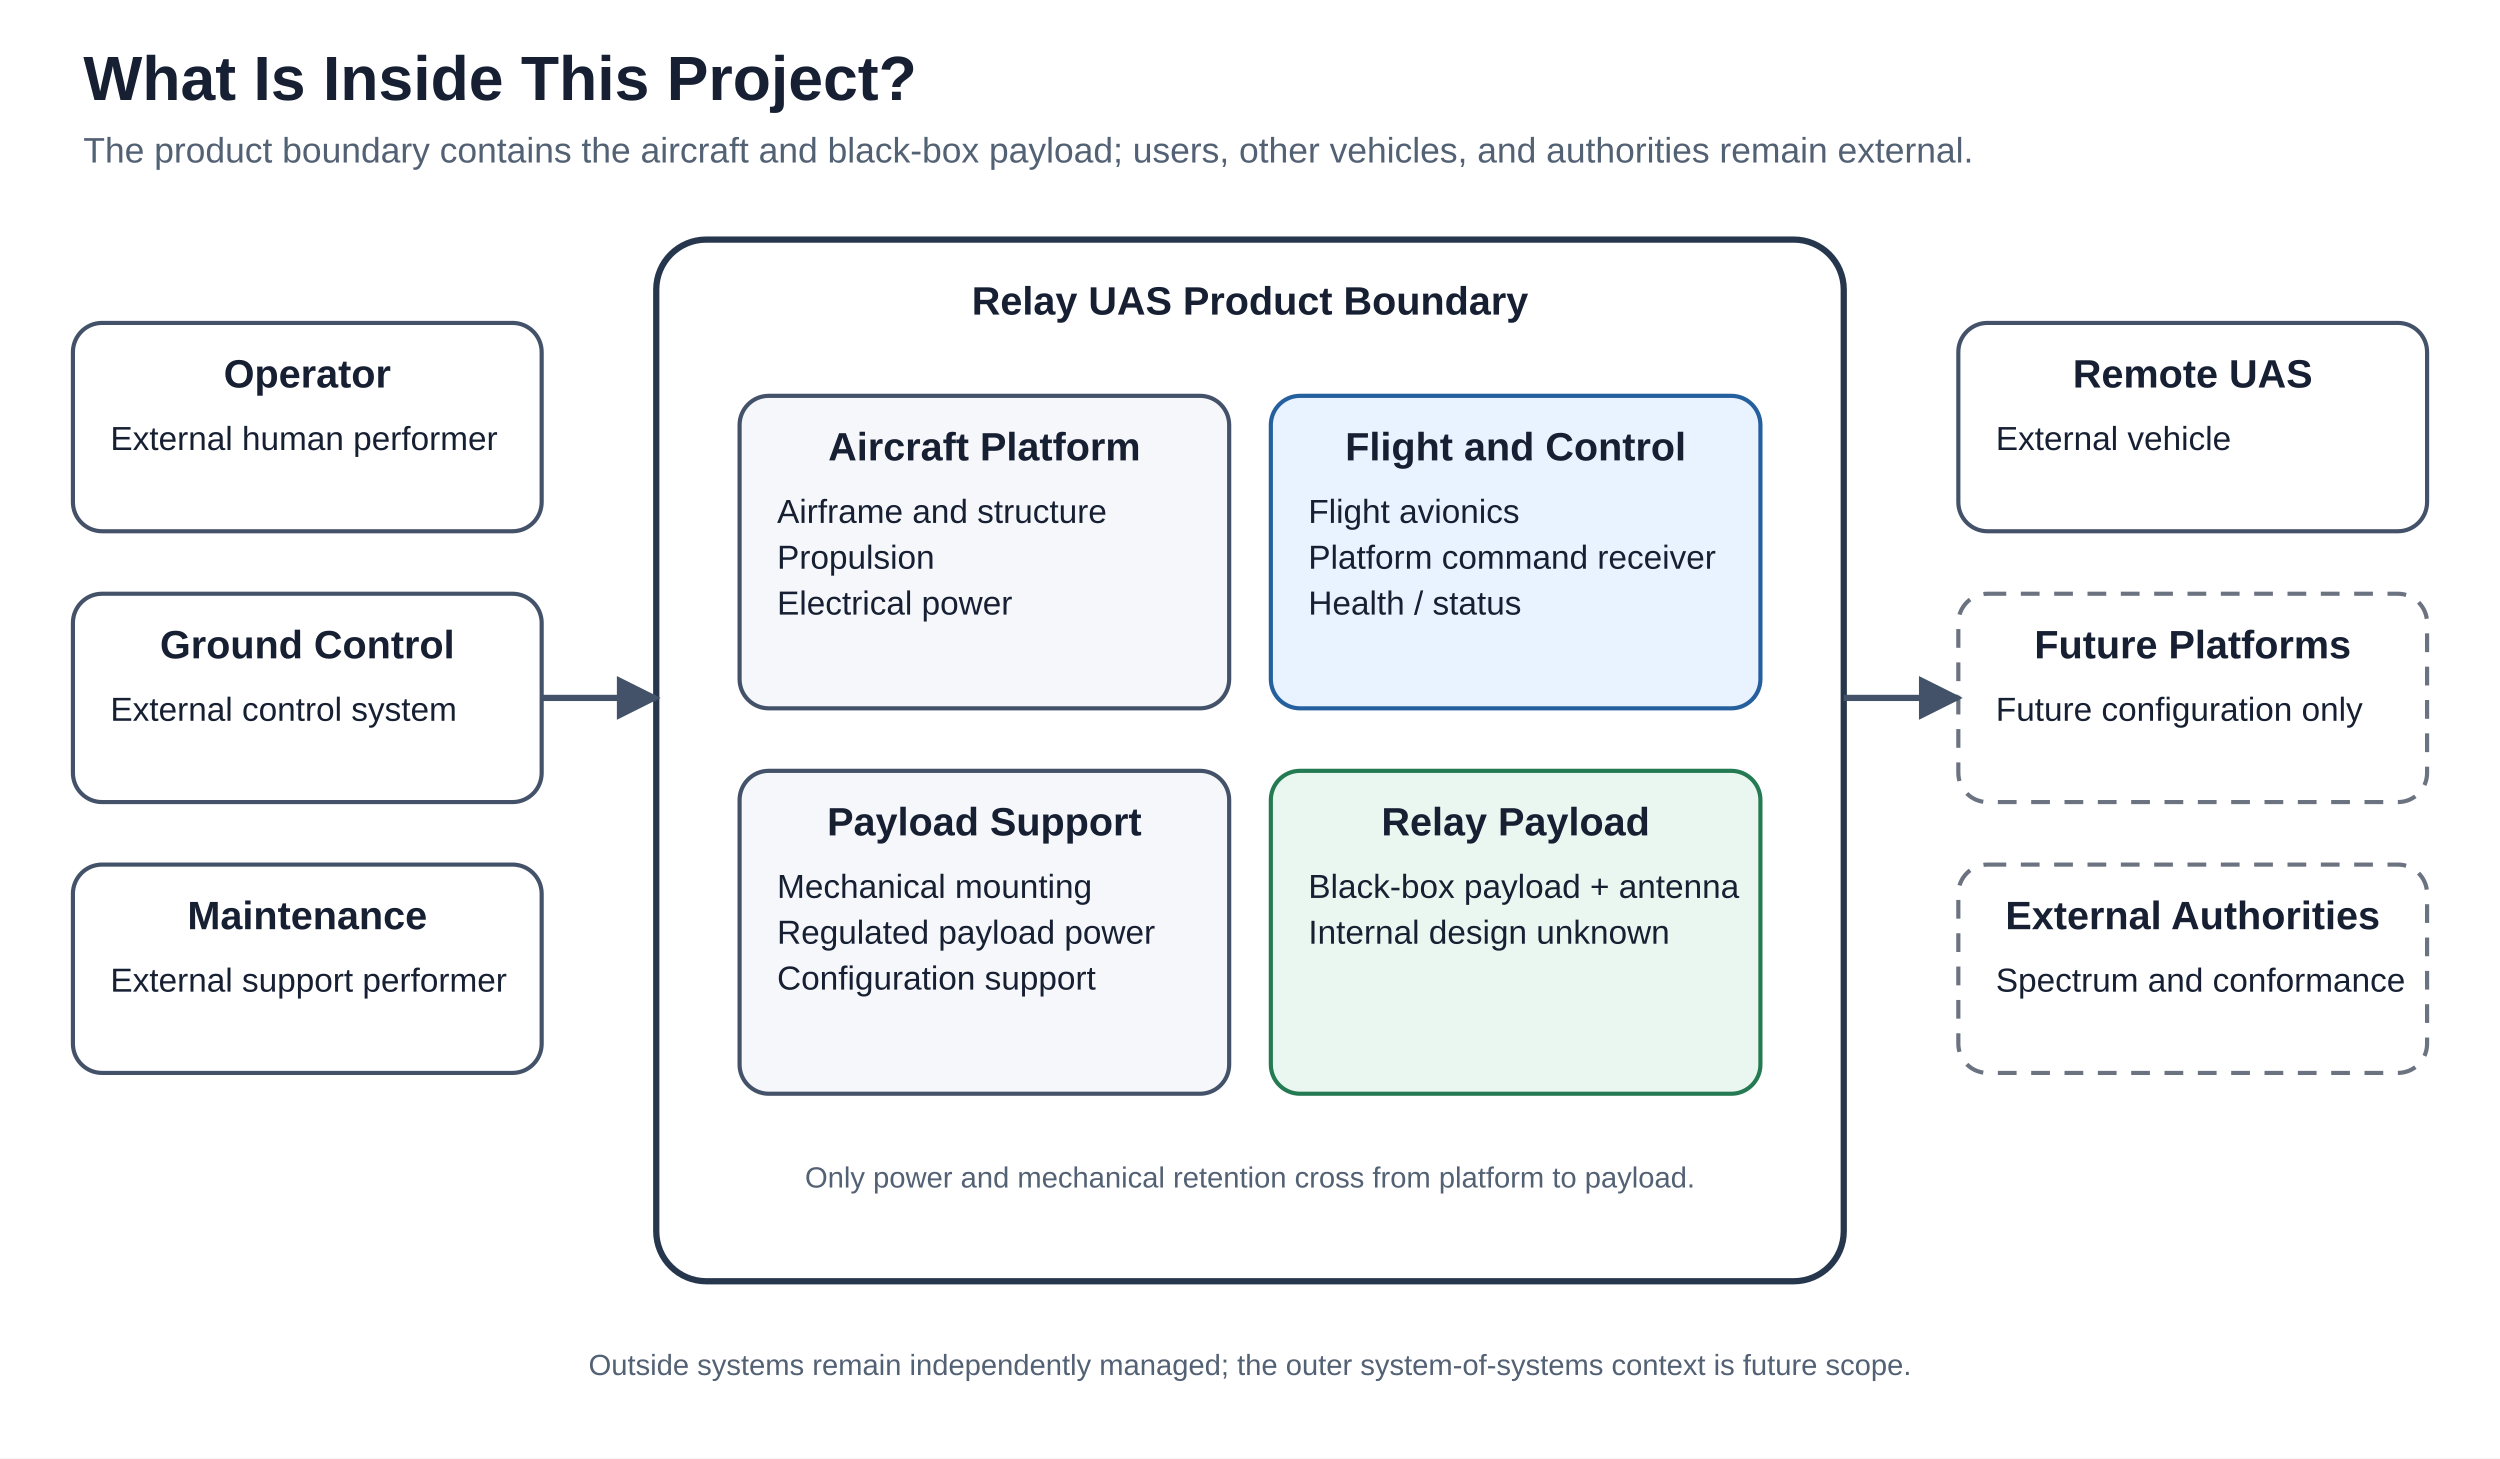
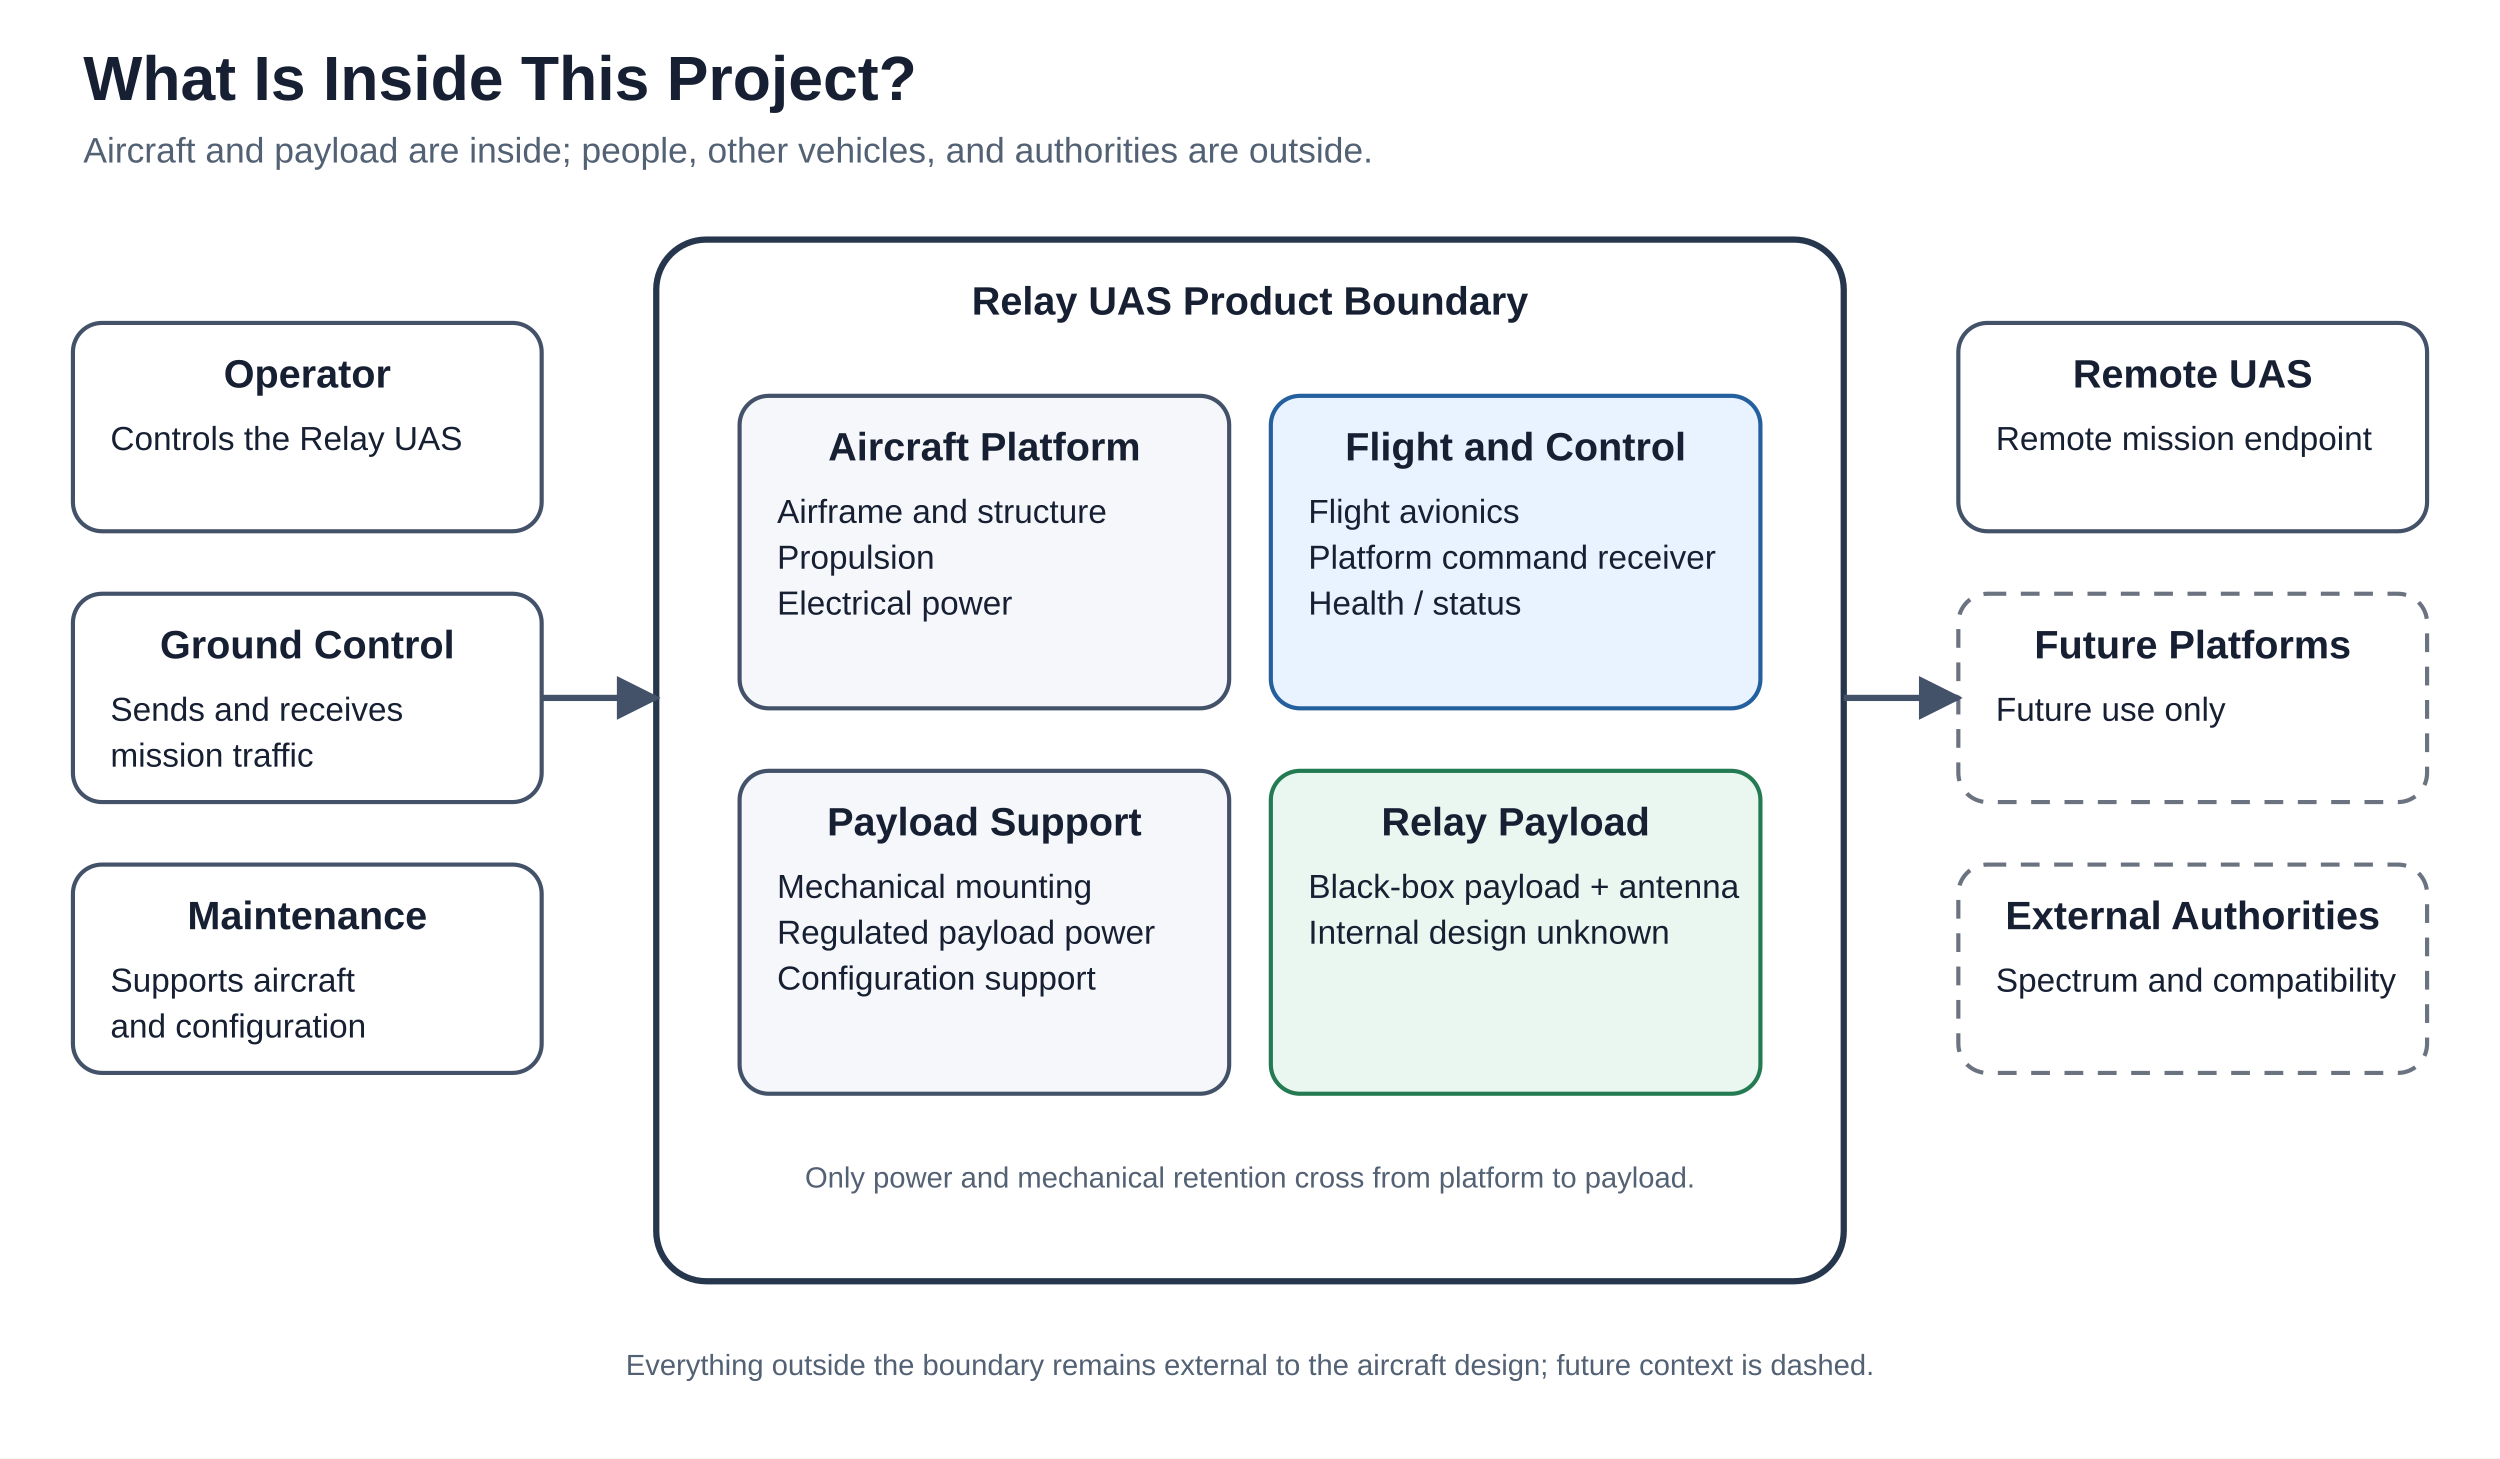
<svg xmlns="http://www.w3.org/2000/svg" width="1200" height="700" viewBox="0 0 1200 700" role="img" aria-labelledby="title desc">
  <defs>
    <marker id="arrow-neutral" viewBox="0 0 10 10" refX="9" refY="5" markerWidth="7" markerHeight="7" orient="auto-start-reverse">
      <path d="M 0 0 L 10 5 L 0 10 z" fill="#435269" />
    </marker>
    <marker id="arrow-blue" viewBox="0 0 10 10" refX="9" refY="5" markerWidth="7" markerHeight="7" orient="auto-start-reverse">
      <path d="M 0 0 L 10 5 L 0 10 z" fill="#245f9e" />
    </marker>
    <marker id="arrow-green" viewBox="0 0 10 10" refX="9" refY="5" markerWidth="7" markerHeight="7" orient="auto-start-reverse">
      <path d="M 0 0 L 10 5 L 0 10 z" fill="#247a52" />
    </marker>
    <marker id="arrow-amber" viewBox="0 0 10 10" refX="9" refY="5" markerWidth="7" markerHeight="7" orient="auto-start-reverse">
      <path d="M 0 0 L 10 5 L 0 10 z" fill="#9a6700" />
    </marker>
  </defs>
  <style>
  text { font-family: Arial, Helvetica, sans-serif; fill: #172033; }
  .title { font-size: 30px; font-weight: 700; }
  .subtitle { font-size: 17px; fill: #536174; }
  .section { font-size: 19px; font-weight: 700; }
  .box-title { font-size: 19px; font-weight: 700; }
  .body { font-size: 16px; }
  .small { font-size: 14px; fill: #536174; }
  .edge-label { font-size: 15px; font-weight: 700; paint-order: stroke; stroke: #ffffff; stroke-width: 5px; stroke-linejoin: round; }
  .box { stroke: #435269; stroke-width: 2; fill: #f5f7fa; }
  .box.blue { fill: #e9f2ff; stroke: #245f9e; }
  .box.green { fill: #eaf7f0; stroke: #247a52; }
  .box.amber { fill: #fff4d6; stroke: #9a6700; }
  .box.red { fill: #fdecec; stroke: #b42318; }
  .box.white { fill: #ffffff; }
  .box.future { fill: #ffffff; stroke: #6b7280; stroke-dasharray: 9 7; }
  .boundary { fill: #ffffff; stroke: #26364d; stroke-width: 3; }
  .group { fill: #f8fafc; stroke: #8a97a8; stroke-width: 1.5; }
  .arrow { stroke: #435269; stroke-width: 3; fill: none; }
  .arrow.blue { stroke: #245f9e; }
  .arrow.green { stroke: #247a52; }
  .arrow.amber { stroke: #9a6700; }
  .arrow.dashed { stroke-dasharray: 10 8; }
  .lane { stroke: #cbd3dd; stroke-width: 1.5; }
  .divider { stroke: #8a97a8; stroke-width: 2; stroke-dasharray: 8 7; }
</style>
  <rect width="1200" height="700" fill="#ffffff" />
  <text x="40" y="48" class="title" text-anchor="start">
    <tspan x="40" dy="0">What Is Inside This Project?</tspan>
  </text>
  <text x="40" y="78" class="subtitle" text-anchor="start">
-     <tspan x="40" dy="0">The product boundary contains the aircraft and black-box payload; users, other vehicles, and authorities remain external.</tspan>
+     <tspan x="40" dy="0">Aircraft and payload are inside; people, other vehicles, and authorities are outside.</tspan>
  </text>
  <rect x="315" y="115" width="570" height="500" rx="24" class="boundary" />
  <text x="600" y="151" class="section" text-anchor="middle">
    <tspan x="600" dy="0">Relay UAS Product Boundary</tspan>
  </text>
  <rect x="355" y="190" width="235" height="150" rx="14" class="box neutral" />
  <text x="472.5" y="221" class="box-title" text-anchor="middle">
    <tspan x="472.5" dy="0">Aircraft Platform</tspan>
  </text>
  <text x="373" y="251" class="body" text-anchor="start">
    <tspan x="373" dy="0">Airframe and structure</tspan>
    <tspan x="373" dy="22">Propulsion</tspan>
    <tspan x="373" dy="22">Electrical power</tspan>
  </text>
  <rect x="610" y="190" width="235" height="150" rx="14" class="box blue" />
  <text x="727.5" y="221" class="box-title" text-anchor="middle">
    <tspan x="727.5" dy="0">Flight and Control</tspan>
  </text>
  <text x="628" y="251" class="body" text-anchor="start">
    <tspan x="628" dy="0">Flight avionics</tspan>
    <tspan x="628" dy="22">Platform command receiver</tspan>
    <tspan x="628" dy="22">Health / status</tspan>
  </text>
  <rect x="355" y="370" width="235" height="155" rx="14" class="box neutral" />
  <text x="472.5" y="401" class="box-title" text-anchor="middle">
    <tspan x="472.5" dy="0">Payload Support</tspan>
  </text>
  <text x="373" y="431" class="body" text-anchor="start">
    <tspan x="373" dy="0">Mechanical mounting</tspan>
    <tspan x="373" dy="22">Regulated payload power</tspan>
    <tspan x="373" dy="22">Configuration support</tspan>
  </text>
  <rect x="610" y="370" width="235" height="155" rx="14" class="box green" />
  <text x="727.5" y="401" class="box-title" text-anchor="middle">
    <tspan x="727.5" dy="0">Relay Payload</tspan>
  </text>
  <text x="628" y="431" class="body" text-anchor="start">
    <tspan x="628" dy="0">Black-box payload + antenna</tspan>
    <tspan x="628" dy="22">Internal design unknown</tspan>
  </text>
  <text x="600" y="570" class="small" text-anchor="middle">
    <tspan x="600" dy="0">Only power and mechanical retention cross from platform to payload.</tspan>
  </text>
  <rect x="35" y="155" width="225" height="100" rx="14" class="box white" />
  <text x="147.5" y="186" class="box-title" text-anchor="middle">
    <tspan x="147.5" dy="0">Operator</tspan>
  </text>
  <text x="53" y="216" class="body" text-anchor="start">
-     <tspan x="53" dy="0">External human performer</tspan>
+     <tspan x="53" dy="0">Controls the Relay UAS</tspan>
  </text>
  <rect x="35" y="285" width="225" height="100" rx="14" class="box white" />
  <text x="147.5" y="316" class="box-title" text-anchor="middle">
    <tspan x="147.5" dy="0">Ground Control</tspan>
  </text>
  <text x="53" y="346" class="body" text-anchor="start">
-     <tspan x="53" dy="0">External control system</tspan>
+     <tspan x="53" dy="0">Sends and receives</tspan>
+     <tspan x="53" dy="22">mission traffic</tspan>
  </text>
  <rect x="35" y="415" width="225" height="100" rx="14" class="box white" />
  <text x="147.5" y="446" class="box-title" text-anchor="middle">
    <tspan x="147.5" dy="0">Maintenance</tspan>
  </text>
  <text x="53" y="476" class="body" text-anchor="start">
-     <tspan x="53" dy="0">External support performer</tspan>
+     <tspan x="53" dy="0">Supports aircraft</tspan>
+     <tspan x="53" dy="22">and configuration</tspan>
  </text>
  <rect x="940" y="155" width="225" height="100" rx="14" class="box white" />
  <text x="1052.5" y="186" class="box-title" text-anchor="middle">
    <tspan x="1052.5" dy="0">Remote UAS</tspan>
  </text>
  <text x="958" y="216" class="body" text-anchor="start">
-     <tspan x="958" dy="0">External vehicle</tspan>
+     <tspan x="958" dy="0">Remote mission endpoint</tspan>
  </text>
  <rect x="940" y="285" width="225" height="100" rx="14" class="box future" />
  <text x="1052.5" y="316" class="box-title" text-anchor="middle">
    <tspan x="1052.5" dy="0">Future Platforms</tspan>
  </text>
  <text x="958" y="346" class="body" text-anchor="start">
-     <tspan x="958" dy="0">Future configuration only</tspan>
+     <tspan x="958" dy="0">Future use only</tspan>
  </text>
  <rect x="940" y="415" width="225" height="100" rx="14" class="box future" />
  <text x="1052.5" y="446" class="box-title" text-anchor="middle">
    <tspan x="1052.5" dy="0">External Authorities</tspan>
  </text>
  <text x="958" y="476" class="body" text-anchor="start">
-     <tspan x="958" dy="0">Spectrum and conformance</tspan>
+     <tspan x="958" dy="0">Spectrum and compatibility</tspan>
  </text>
  <line x1="260" y1="335" x2="315" y2="335" class="arrow neutral" marker-end="url(#arrow-neutral)" />
  <line x1="885" y1="335" x2="940" y2="335" class="arrow neutral" marker-end="url(#arrow-neutral)" />
  <text x="600" y="660" class="small" text-anchor="middle">
-     <tspan x="600" dy="0">Outside systems remain independently managed; the outer system-of-systems context is future scope.</tspan>
+     <tspan x="600" dy="0">Everything outside the boundary remains external to the aircraft design; future context is dashed.</tspan>
  </text>
</svg>
